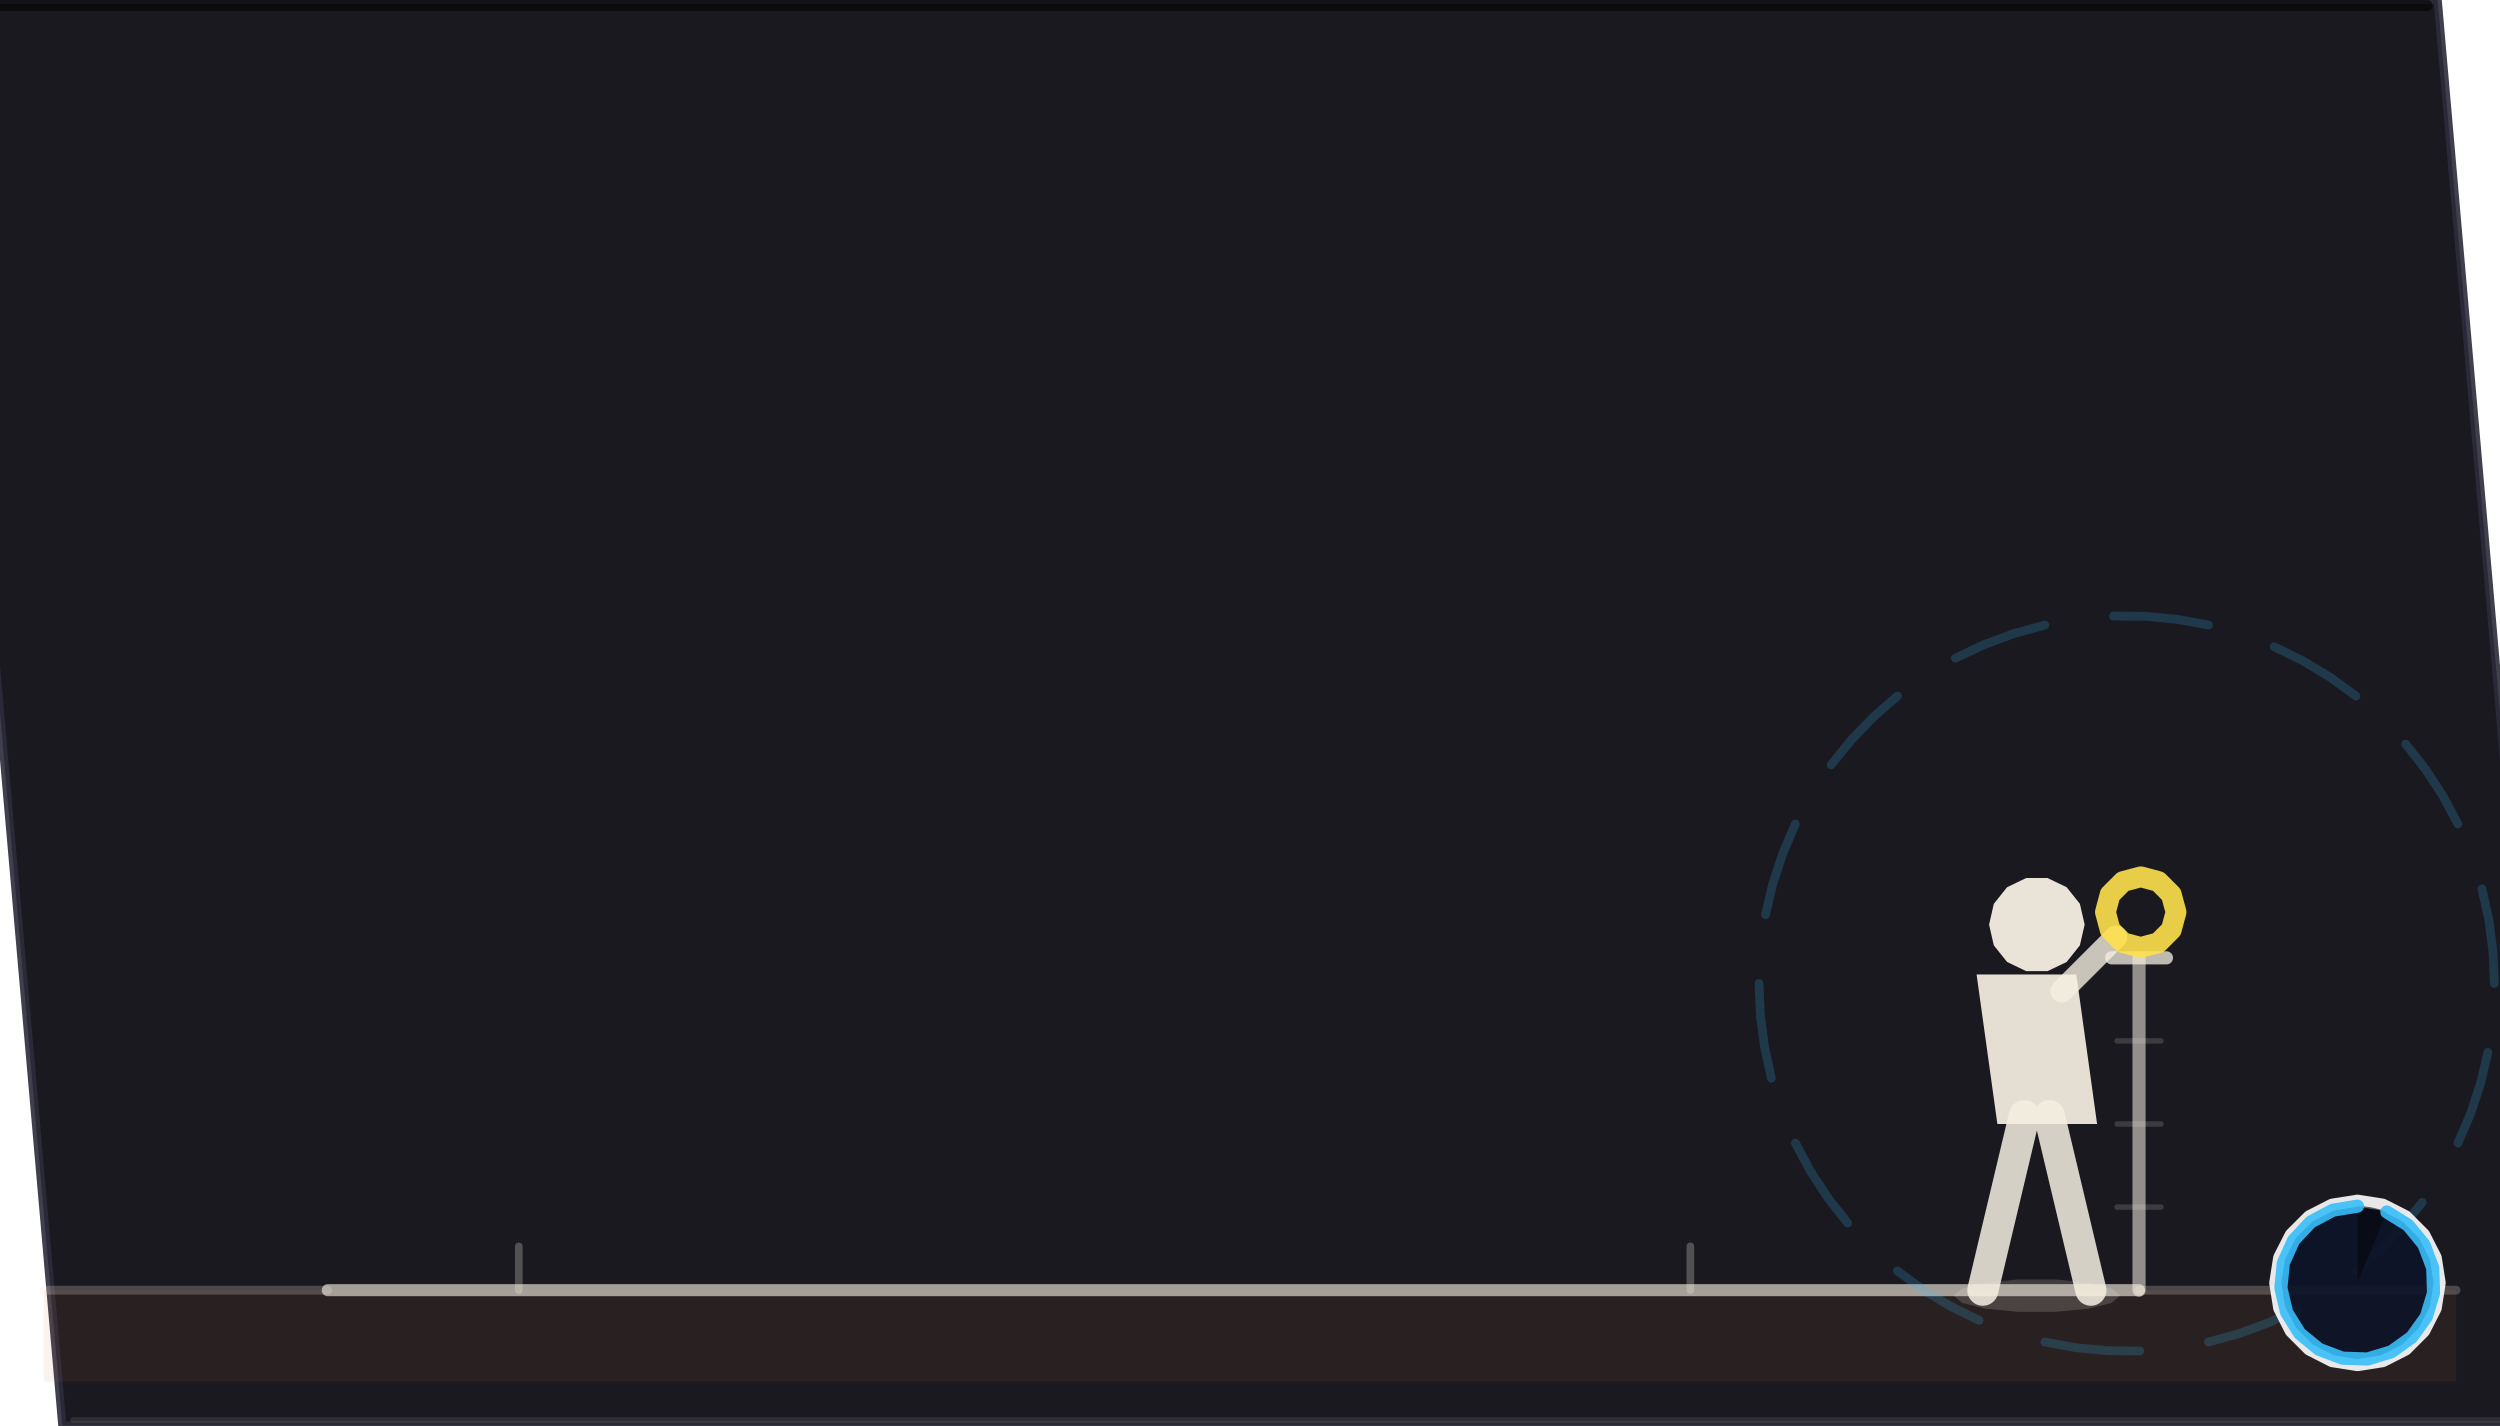
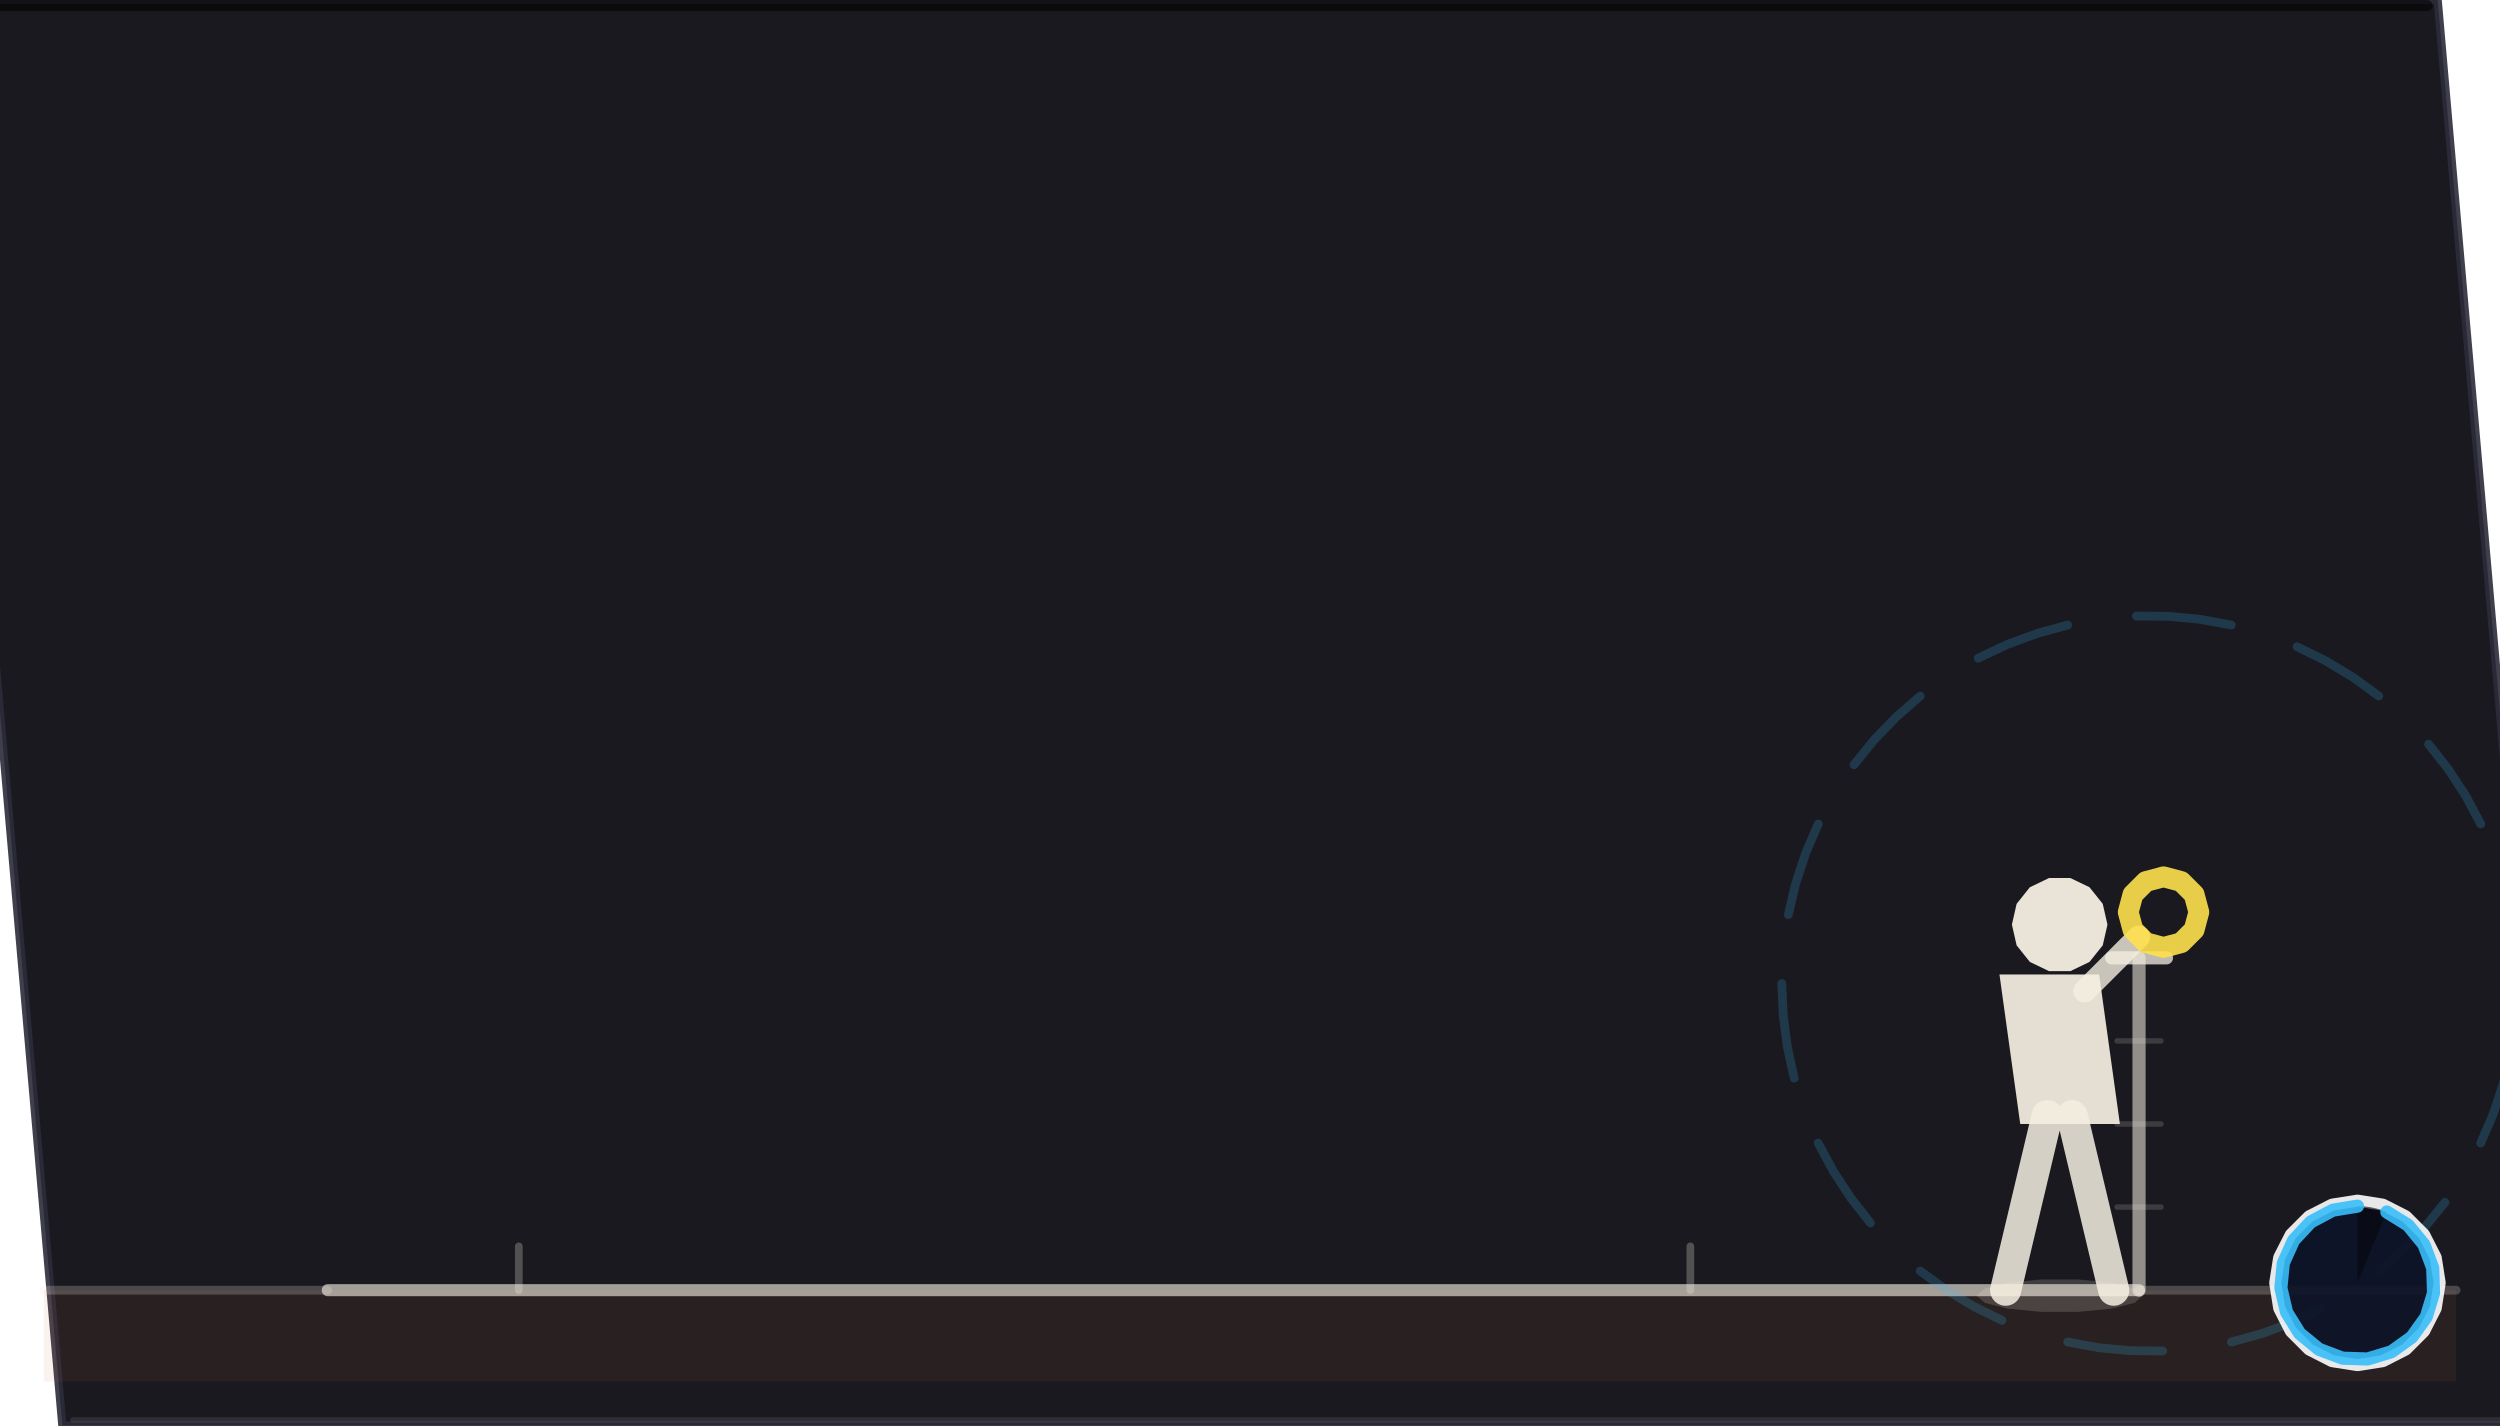
<svg xmlns="http://www.w3.org/2000/svg" width="570" height="325" viewBox="0 0 456 260">
  <g transform="translate(228,130) scale(1,-1)">
    <path d="M-216.63 -130L239.37 -130L216.63 130L-239.37 130Z" fill="rgba(7,7,13,0.922)" />
    <path d="M-216.63 -130L239.37 -130L216.63 130L-239.37 130Z" fill="none" stroke="rgba(44,44,58,0.902)" stroke-width="1.5" stroke-linecap="round" stroke-linejoin="round" />
    <path d="M-237.29 129L214.71 129" fill="none" stroke="rgba(0,0,0,0.549)" stroke-width="2" stroke-linecap="round" stroke-linejoin="round" />
    <path d="M-214.71 -129L237.29 -129" fill="none" stroke="rgba(255,255,255,0.090)" stroke-width="1" stroke-linecap="round" stroke-linejoin="round" />
    <path d="M-220 -105.33L220 -105.33L220 -122L-220 -122Z" fill="rgba(200,112,58,0.086)" />
    <path d="M-168.22 -105.33L162.16 -105.33" fill="none" stroke="rgba(245,239,225,0.620)" stroke-width="2.2" stroke-linecap="round" stroke-linejoin="round" />
    <path d="M-220 -105.33L-168.22 -105.33M162.16 -105.33L220 -105.33" fill="none" stroke="rgba(245,239,225,0.220)" stroke-width="1.6" stroke-linecap="round" stroke-linejoin="round" />
    <path d="M-133.37 -105.33L-133.37 -97.33M80.32 -105.33L80.32 -97.33" fill="none" stroke="rgba(245,239,225,0.259)" stroke-width="1.4" stroke-linecap="round" stroke-linejoin="round" />
    <path d="M162.16 -105.33L162.16 -44.71" fill="none" stroke="rgba(245,239,225,0.549)" stroke-width="2.4" stroke-linecap="round" stroke-linejoin="round" />
    <path d="M157.16 -44.71L167.16 -44.71" fill="none" stroke="rgba(245,239,225,0.749)" stroke-width="2.4" stroke-linecap="round" stroke-linejoin="round" />
    <path d="M158.16 -90.17L166.16 -90.17M158.16 -75.02L166.16 -75.02M158.16 -59.86L166.16 -59.86" fill="none" stroke="rgba(245,239,225,0.161)" stroke-width="1" stroke-linecap="round" stroke-linejoin="round" />
-     <path d="M189.5 144.04L178.91 148.25L178.11 133.27L189.09 136.32Z" fill="rgba(245,239,225,0.949)" />
-     <path d="M199.52 139.92L198.82 142.53L196.9 144.45L194.29 145.15L191.67 144.45L189.76 142.53L189.06 139.92L189.76 137.3L191.67 135.39L194.29 134.69L196.9 135.39L198.82 137.3Z" fill="rgba(245,239,225,0.980)" />
-     <path d="M226.97 -49.39L226.72 -43.58L225.97 -37.81L224.71 -32.13M220.33 -20.3L217.58 -15.17L214.4 -10.3L210.81 -5.72M201.72 3.04L197.02 6.47L192.04 9.47L186.82 12.04M174.83 15.99L169.11 17.04L163.32 17.59L157.5 17.63M144.98 15.99L139.37 14.45L133.92 12.43L128.66 9.95M118.09 3.04L113.7 -0.78L109.67 -4.97L106 -9.49M99.48 -20.3L97.19 -25.64L95.36 -31.17L94.03 -36.83M92.84 -49.39L93.09 -55.21L93.85 -60.97L95.1 -66.66M99.48 -78.49L102.23 -83.62L105.41 -88.49L109.01 -93.07M118.09 -101.83L122.79 -105.26L127.77 -108.26L132.99 -110.83M144.98 -114.78L150.7 -115.83L156.5 -116.37L162.31 -116.42M174.83 -114.78L180.44 -113.24L185.9 -111.22L191.16 -108.74M201.72 -101.83L206.11 -98.01L210.15 -93.82L213.81 -89.3M220.33 -78.49L222.63 -73.15L224.45 -67.62L225.79 -61.96" fill="none" stroke="rgba(56,189,248,0.200)" stroke-width="1.6" stroke-linecap="round" stroke-linejoin="round" />
-     <path d="M158.68 -106.33L157.18 -105.01L152.97 -103.96L146.89 -103.37L140.15 -103.37L134.07 -103.96L129.87 -105.01L128.37 -106.33L129.87 -107.64L134.07 -108.7L140.15 -109.28L146.89 -109.28L152.97 -108.7L157.18 -107.64Z" fill="rgba(245,239,225,0.169)" />
-     <path d="M133.67 -105.33L141.25 -73.5M153.37 -105.33L145.8 -73.5" fill="none" stroke="rgba(245,239,225,0.851)" stroke-width="5.68" stroke-linecap="round" stroke-linejoin="round" />
-     <path d="M136.32 -75.02L154.51 -75.02L150.72 -47.74L132.53 -47.74Z" fill="rgba(245,239,225,0.922)" />
-     <path d="M152.24 -38.65L151.37 -34.86L148.96 -31.83L145.46 -30.15L141.58 -30.15L138.09 -31.83L135.67 -34.86L134.81 -38.65L135.67 -42.43L138.09 -45.46L141.58 -47.14L145.46 -47.14L148.96 -45.46L151.37 -42.43Z" fill="rgba(245,239,225,0.949)" />
-     <path d="M148.07 -50.77L157.92 -40.92" fill="none" stroke="rgba(245,239,225,0.800)" stroke-width="4.17" stroke-linecap="round" stroke-linejoin="round" />
-     <path d="M168.91 -36.37L168.04 -33.15L165.69 -30.79L162.47 -29.93L159.25 -30.79L156.89 -33.15L156.03 -36.37L156.89 -39.59L159.25 -41.95L162.47 -42.81L165.69 -41.95L168.04 -39.59Z" fill="none" stroke="rgba(255,225,77,0.902)" stroke-width="3.79" stroke-linecap="round" stroke-linejoin="round" />
+     <path d="M196.02 153.34L185.31 157.22L184.97 142.22L195.85 145.61Z" fill="rgba(245,239,225,0.949)" />
+     <path d="M206.16 149.37L205.46 151.98L203.55 153.89L200.94 154.59L198.32 153.89L196.41 151.98L195.71 149.37L196.41 146.75L198.32 144.84L200.94 144.14L203.55 144.84L205.46 146.75Z" fill="rgba(245,239,225,0.980)" />
+     <path d="M231.14 -49.39L230.88 -43.58L230.13 -37.81L228.88 -32.13M224.49 -20.3L221.75 -15.17L218.56 -10.3L214.97 -5.72M205.89 3.04L201.18 6.47L196.2 9.47L190.98 12.04M178.99 15.99L173.27 17.04L167.48 17.59L161.66 17.63M149.15 15.99L143.54 14.45L138.08 12.43L132.82 9.95M122.25 3.04L117.87 -0.78L113.83 -4.97L110.17 -9.49M103.64 -20.3L101.35 -25.64L99.53 -31.17L98.19 -36.83M97 -49.39L97.26 -55.21L98.01 -60.97L99.26 -66.66M103.64 -78.49L106.39 -83.62L109.58 -88.49L113.17 -93.07M122.25 -101.83L126.96 -105.26L131.94 -108.26L137.16 -110.83M149.15 -114.78L154.87 -115.83L160.66 -116.37L166.48 -116.42M178.99 -114.78L184.6 -113.24L190.06 -111.22L195.32 -108.74M205.89 -101.83L210.27 -98.01L214.31 -93.82L217.97 -89.3M224.49 -78.49L226.79 -73.15L228.61 -67.62L229.95 -61.96" fill="none" stroke="rgba(56,189,248,0.200)" stroke-width="1.6" stroke-linecap="round" stroke-linejoin="round" />
+     <path d="M162.84 -106.33L161.34 -105.01L157.13 -103.96L151.06 -103.37L144.31 -103.37L138.24 -103.96L134.03 -105.01L132.53 -106.33L134.03 -107.64L138.24 -108.7L144.31 -109.28L151.06 -109.28L157.13 -108.7L161.34 -107.64Z" fill="rgba(245,239,225,0.169)" />
+     <path d="M137.83 -105.33L145.41 -73.5M157.54 -105.33L149.96 -73.5" fill="none" stroke="rgba(245,239,225,0.851)" stroke-width="5.68" stroke-linecap="round" stroke-linejoin="round" />
+     <path d="M140.49 -75.02L158.67 -75.02L154.88 -47.74L136.7 -47.74Z" fill="rgba(245,239,225,0.922)" />
+     <path d="M156.4 -38.65L155.54 -34.86L153.12 -31.83L149.62 -30.15L145.75 -30.15L142.25 -31.83L139.83 -34.86L138.97 -38.65L139.83 -42.43L142.25 -45.46L145.75 -47.14L149.62 -47.14L153.12 -45.46L155.54 -42.43Z" fill="rgba(245,239,225,0.949)" />
+     <path d="M152.23 -50.77L162.08 -40.92" fill="none" stroke="rgba(245,239,225,0.800)" stroke-width="4.17" stroke-linecap="round" stroke-linejoin="round" />
+     <path d="M173.07 -36.37L172.21 -33.15L169.85 -30.79L166.63 -29.93L163.41 -30.79L161.05 -33.15L160.19 -36.37L161.05 -39.59L163.41 -41.95L166.63 -42.81L169.85 -41.95L172.21 -39.59Z" fill="none" stroke="rgba(255,225,77,0.902)" stroke-width="3.79" stroke-linecap="round" stroke-linejoin="round" />
    <path d="M217 -104L216.27 -99.36L214.14 -95.18L210.82 -91.86L206.64 -89.73L202 -89L197.36 -89.73L193.18 -91.86L189.86 -95.18L187.73 -99.36L187 -104L187.73 -108.64L189.86 -112.82L193.18 -116.14L197.36 -118.27L202 -119L206.64 -118.27L210.82 -116.14L214.14 -112.82L216.27 -108.64Z" fill="rgba(14,20,40,0.922)" />
    <path d="M217 -104L216.27 -99.36L214.14 -95.18L210.82 -91.86L206.64 -89.73L202 -89L197.36 -89.73L193.18 -91.86L189.86 -95.18L187.73 -99.36L187 -104L187.73 -108.64L189.86 -112.82L193.18 -116.14L197.36 -118.27L202 -119L206.64 -118.27L210.82 -116.14L214.14 -112.82L216.27 -108.64Z" fill="none" stroke="rgba(255,255,255,0.902)" stroke-width="2.2" stroke-linecap="round" stroke-linejoin="round" />
    <path d="M202 -104L202 -90L202.31 -90L202.61 -90.01L202.92 -90.03L203.22 -90.05L203.52 -90.08L203.83 -90.12L204.13 -90.16L204.43 -90.21L204.73 -90.27L205.03 -90.33L205.33 -90.4L205.62 -90.48L205.92 -90.56L206.21 -90.65L206.5 -90.74L206.79 -90.84L207.07 -90.95L207.36 -91.07Z" fill="rgba(7,7,13,0.620)" />
    <path d="M207.36 -91.07L211.23 -93.47L214.12 -97L215.73 -101.27L215.88 -105.83L214.56 -110.19L211.9 -113.9L208.19 -116.56L203.83 -117.88L199.27 -117.73L195 -116.12L191.47 -113.23L189.07 -109.36L188.03 -104.92L188.48 -100.38L190.36 -96.22L193.48 -92.89L197.5 -90.74L202 -90" fill="none" stroke="rgba(56,189,248,0.902)" stroke-width="2.4" stroke-linecap="round" stroke-linejoin="round" />
  </g>
</svg>
